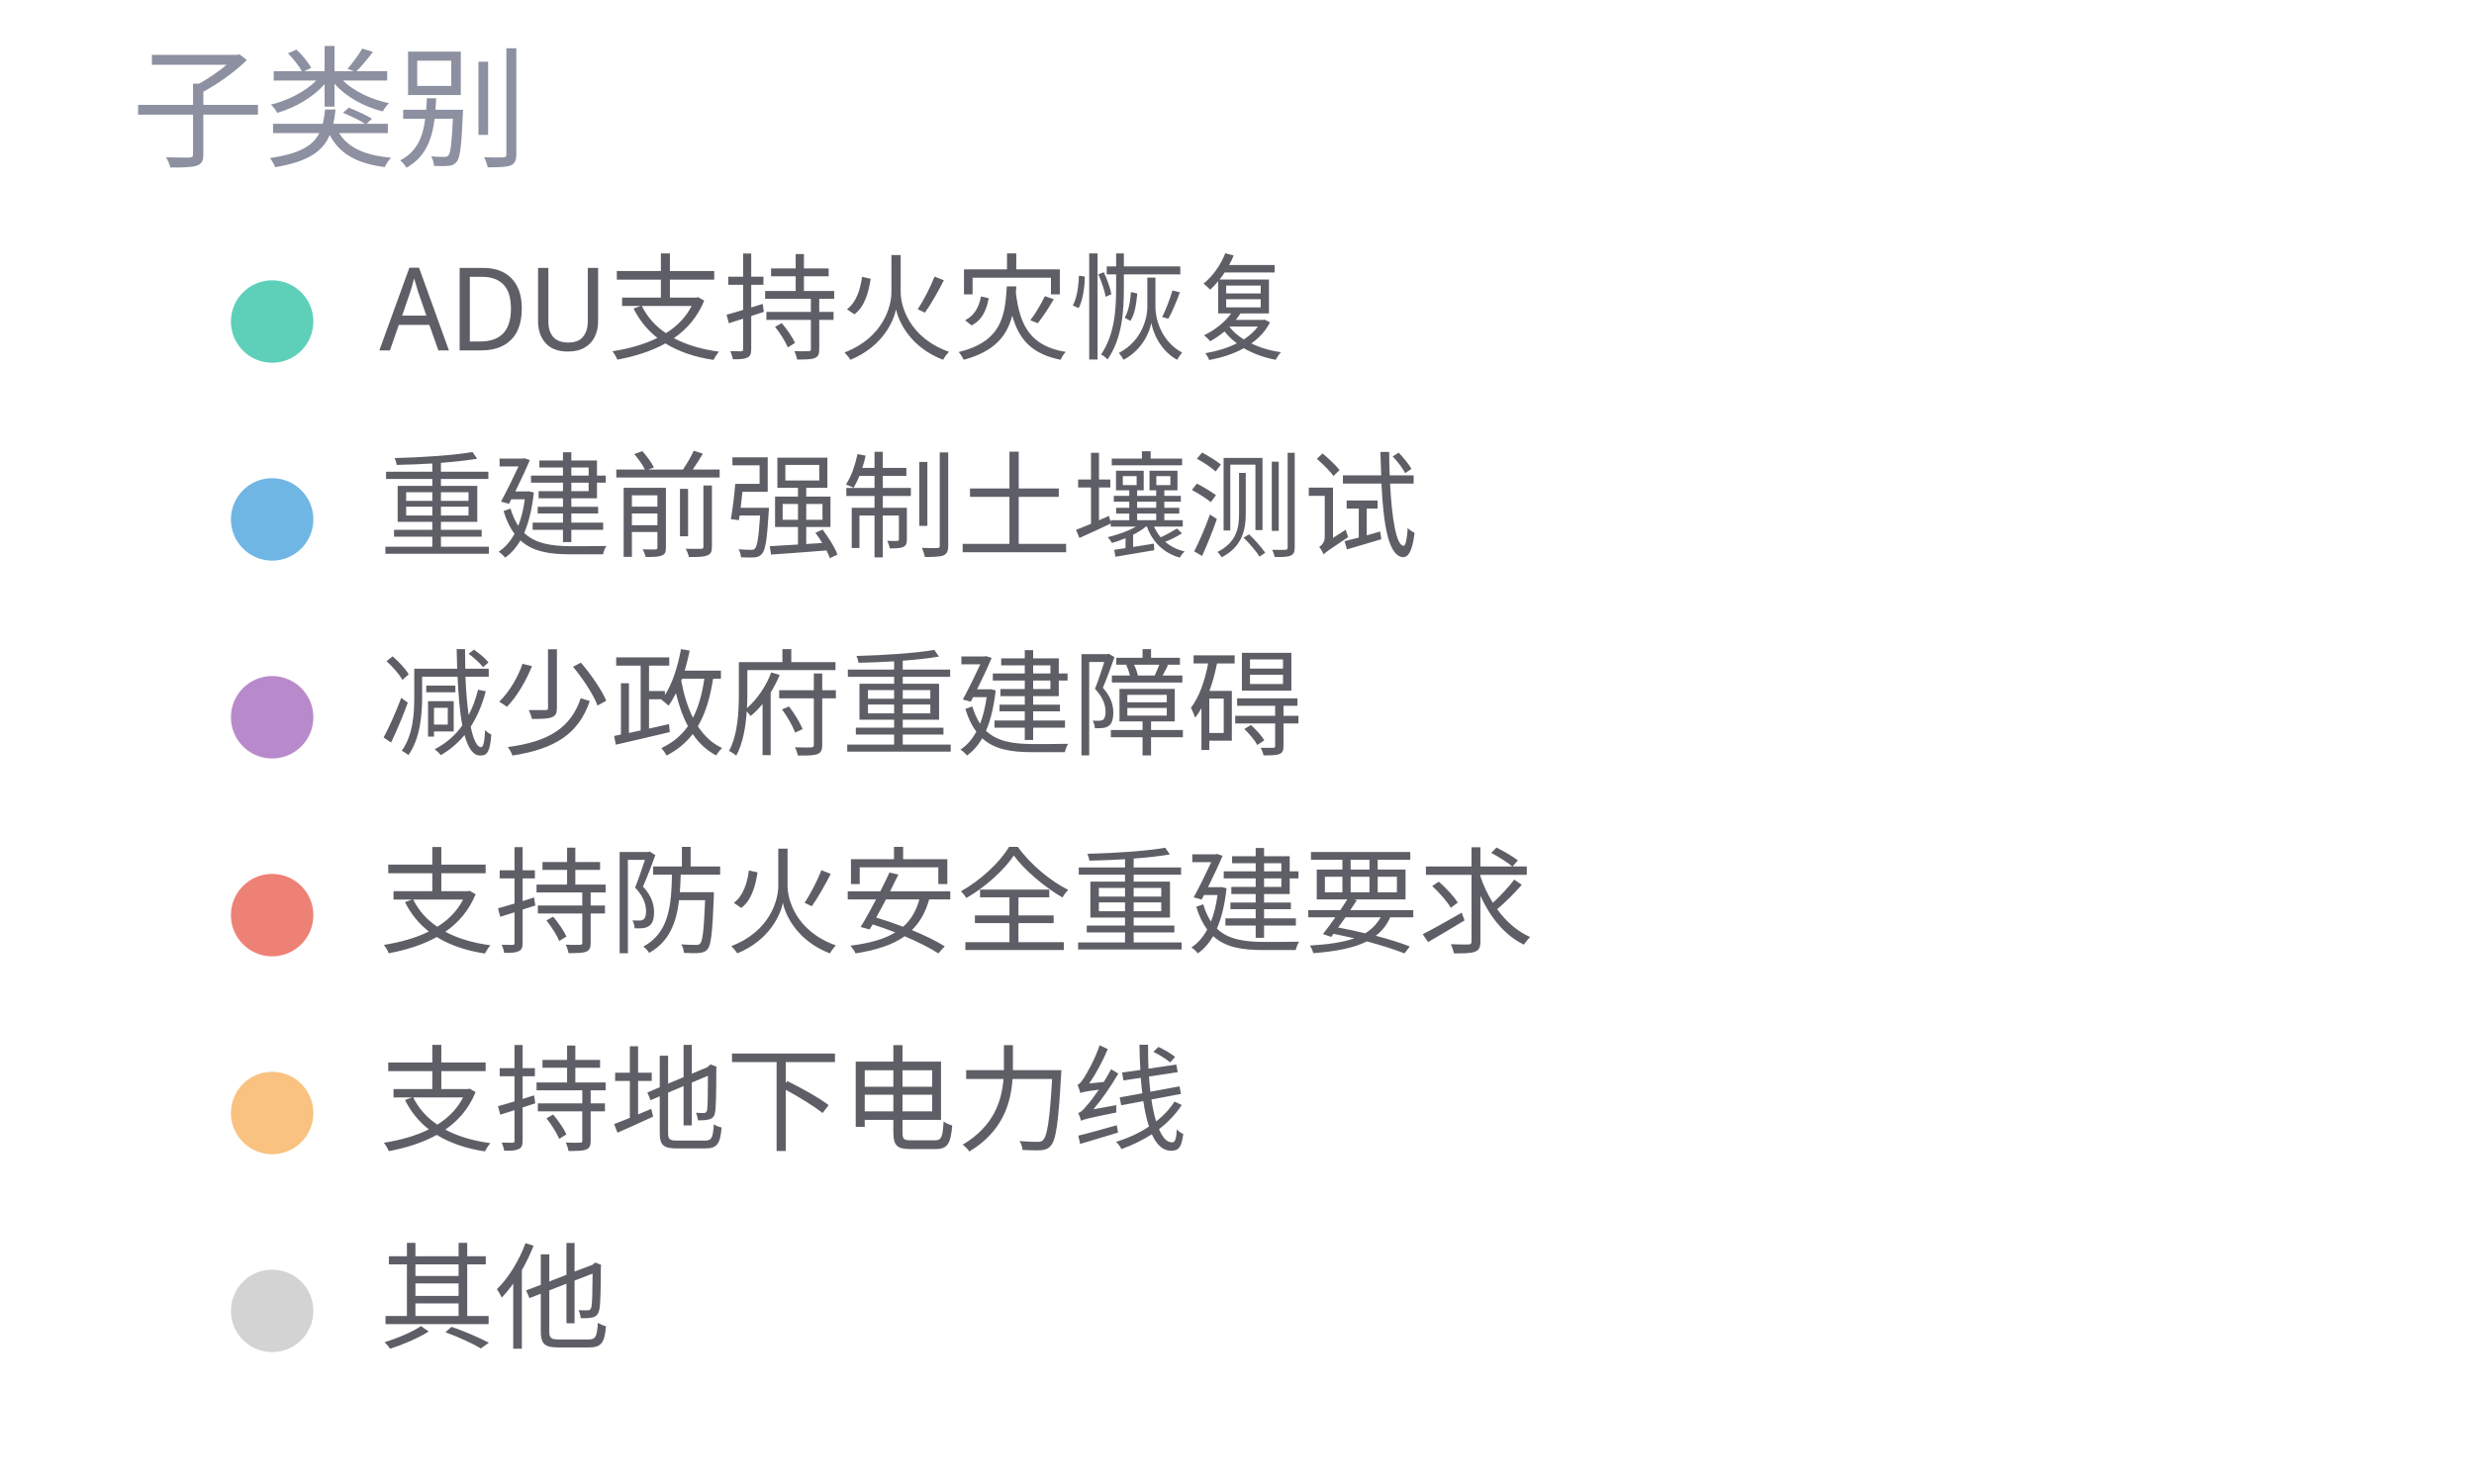
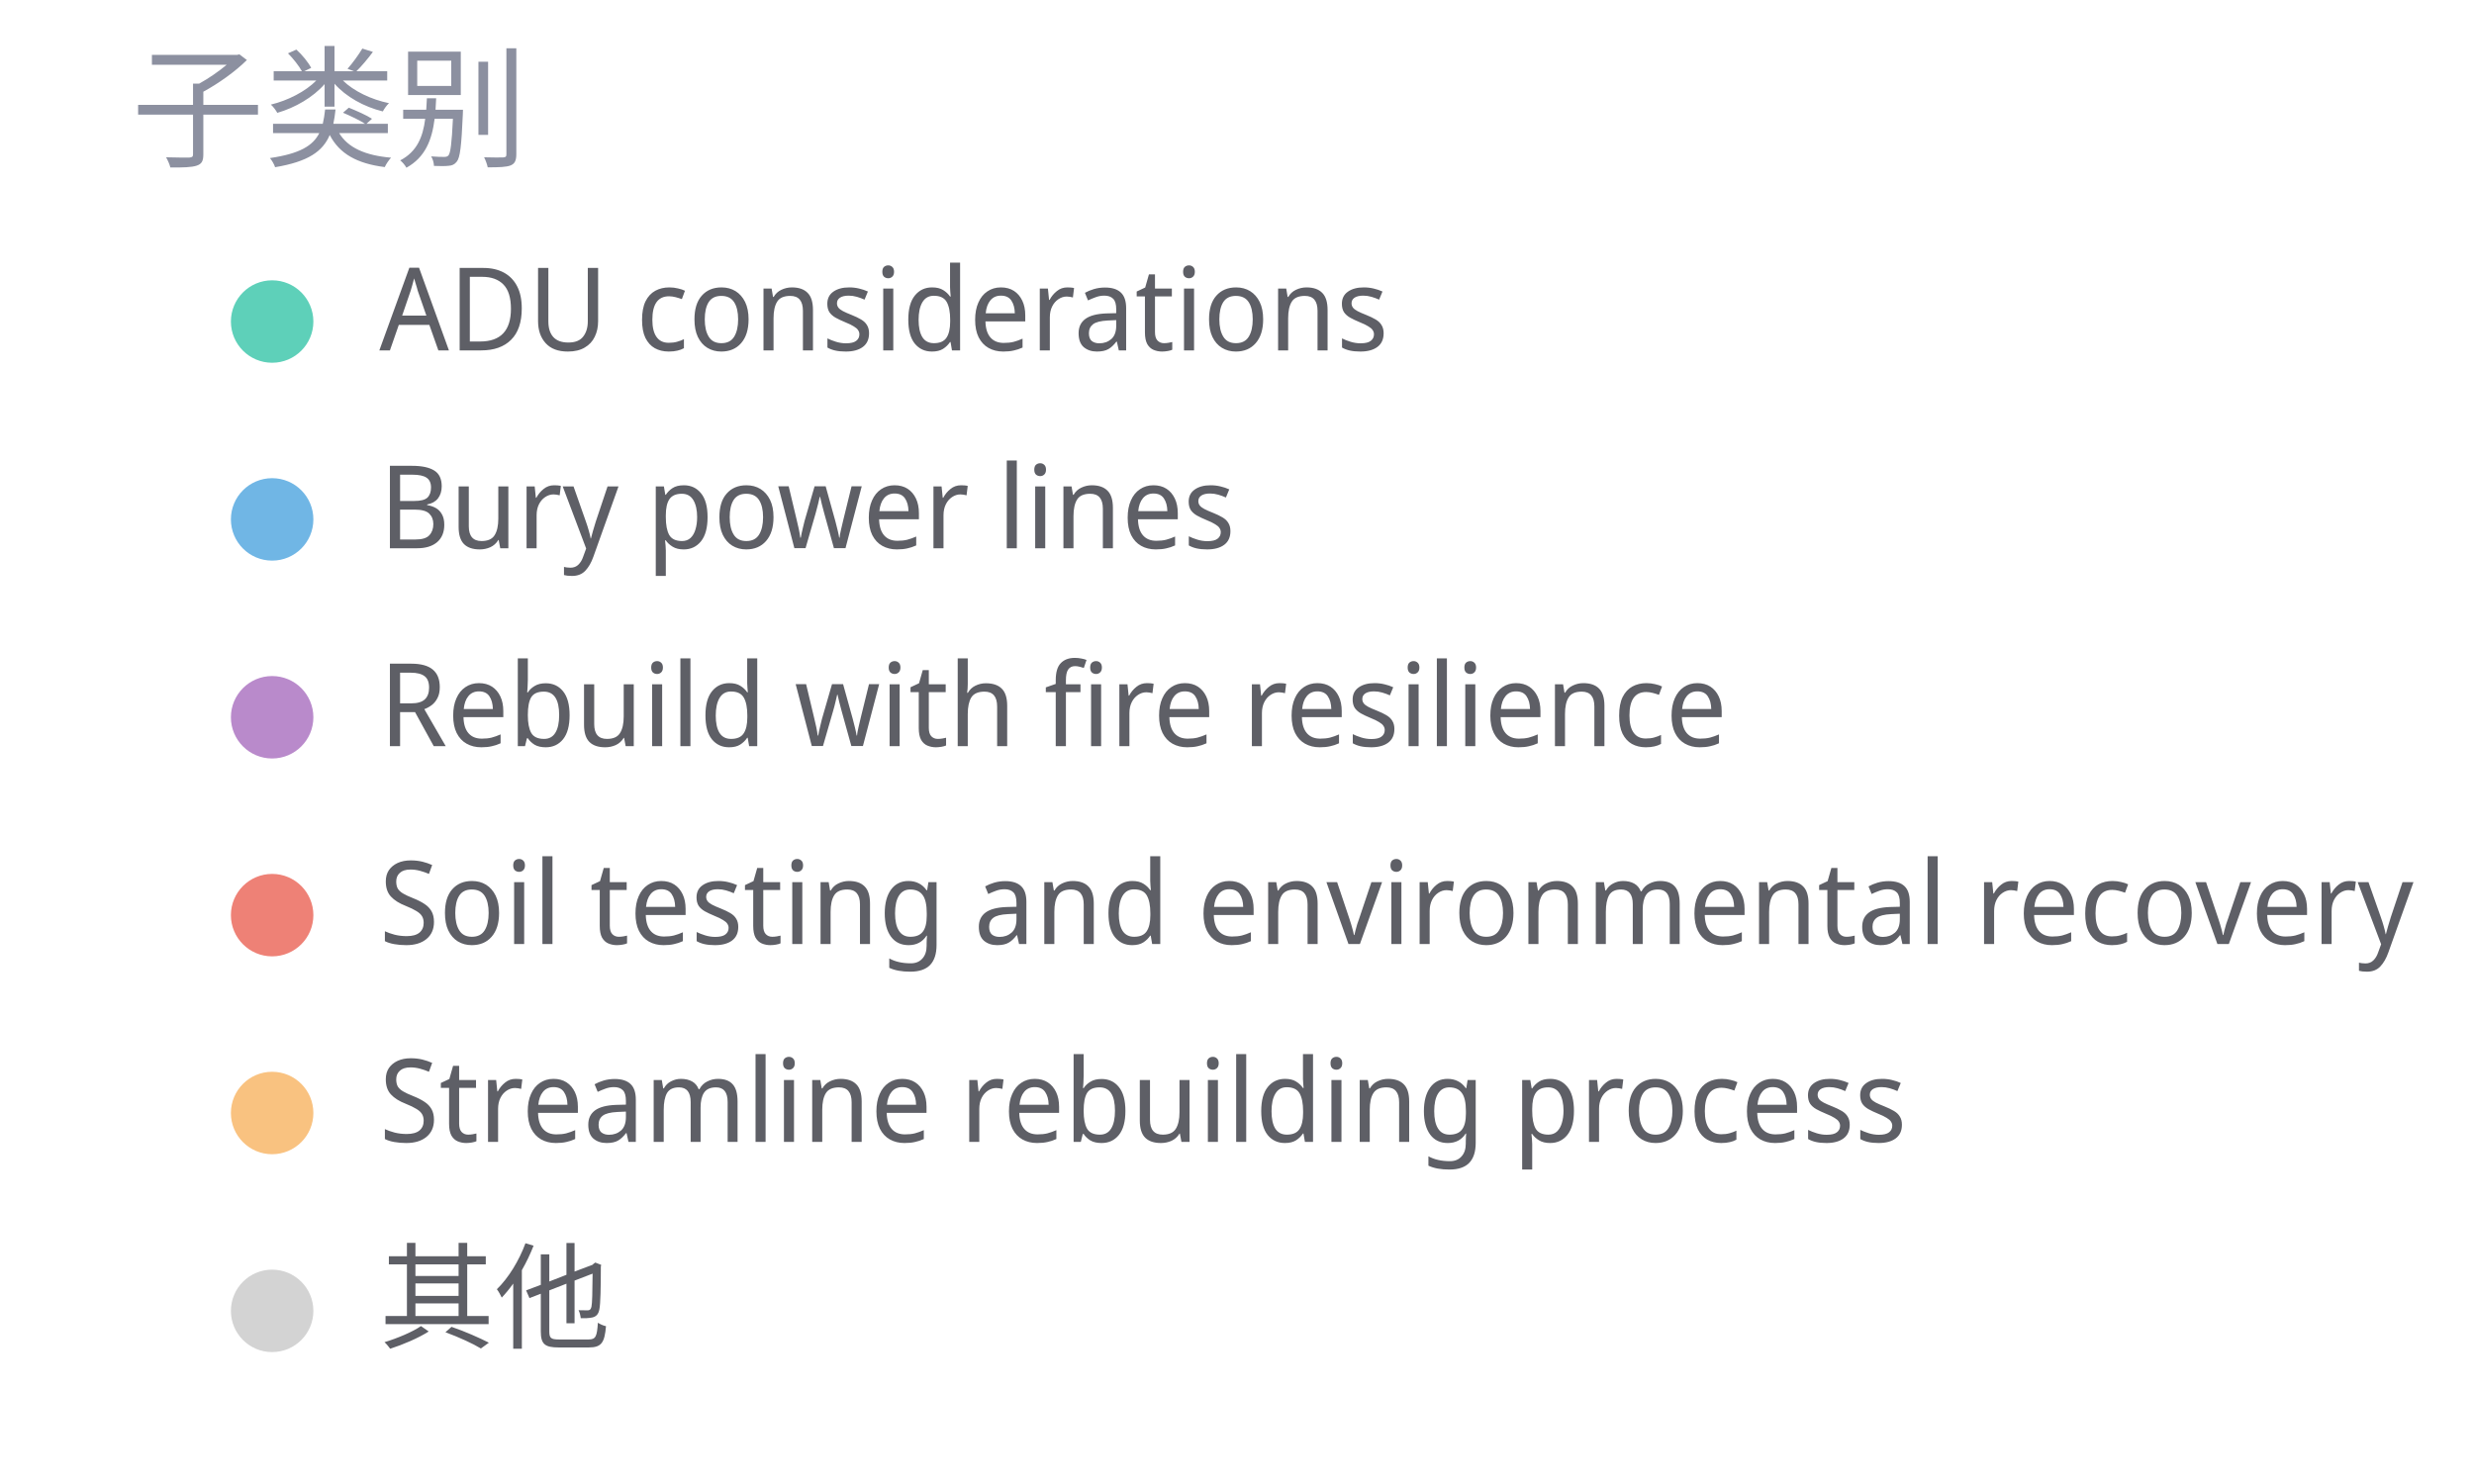
<svg xmlns="http://www.w3.org/2000/svg" width="300" height="180" viewBox="0 0 300 180" preserveAspectRatio="xMidYMid meet">
  <text x="16" y="19" font-family="Noto Sans Display" font-size="16" font-weight="400" fill="#8c90a0">子类别</text>
  <circle cx="33" cy="39" r="5" fill="#5ed0b9" fill-opacity="1.0" stroke="none" stroke-width="0.5" />
-   <text fill="#5e5f66" x="46" y="42.5" font-family="Noto Sans Display" font-size="14">ADU支持火灾恢复</text>
+   <text fill="#5e5f66" x="46" y="42.5" font-family="Noto Sans Display" font-size="14">ADU considerations</text>
  <circle cx="33" cy="63" r="5" fill="#70b6e5" fill-opacity="1.0" stroke="none" stroke-width="0.5" />
-   <text fill="#5e5f66" x="46" y="66.5" font-family="Noto Sans Display" font-size="14">重建前强制土壤测试</text>
+   <text fill="#5e5f66" x="46" y="66.5" font-family="Noto Sans Display" font-size="14">Bury power lines</text>
  <circle cx="33" cy="87" r="5" fill="#b98acb" fill-opacity="1.0" stroke="none" stroke-width="0.5" />
-   <text fill="#5e5f66" x="46" y="90.5" font-family="Noto Sans Display" font-size="14">减少政府重建障碍</text>
+   <text fill="#5e5f66" x="46" y="90.5" font-family="Noto Sans Display" font-size="14">Rebuild with fire resilience</text>
  <circle cx="33" cy="111" r="5" fill="#ee8176" fill-opacity="1.0" stroke="none" stroke-width="0.5" />
-   <text fill="#5e5f66" x="46" y="114.5" font-family="Noto Sans Display" font-size="14">支持防火安全重建要求</text>
+   <text fill="#5e5f66" x="46" y="114.5" font-family="Noto Sans Display" font-size="14">Soil testing and environmental recovery</text>
  <circle cx="33" cy="135" r="5" fill="#f9c280" fill-opacity="1.0" stroke="none" stroke-width="0.5" />
-   <text fill="#5e5f66" x="46" y="138.5" font-family="Noto Sans Display" font-size="14">支持地下电力线</text>
+   <text fill="#5e5f66" x="46" y="138.5" font-family="Noto Sans Display" font-size="14">Streamline rebuilding process</text>
  <circle cx="33" cy="159" r="5" fill="lightgray" fill-opacity="1.0" stroke="none" stroke-width="0.5" />
  <text fill="#5e5f66" x="46" y="162.5" font-family="Noto Sans Display" font-size="14">其他</text>
</svg>
